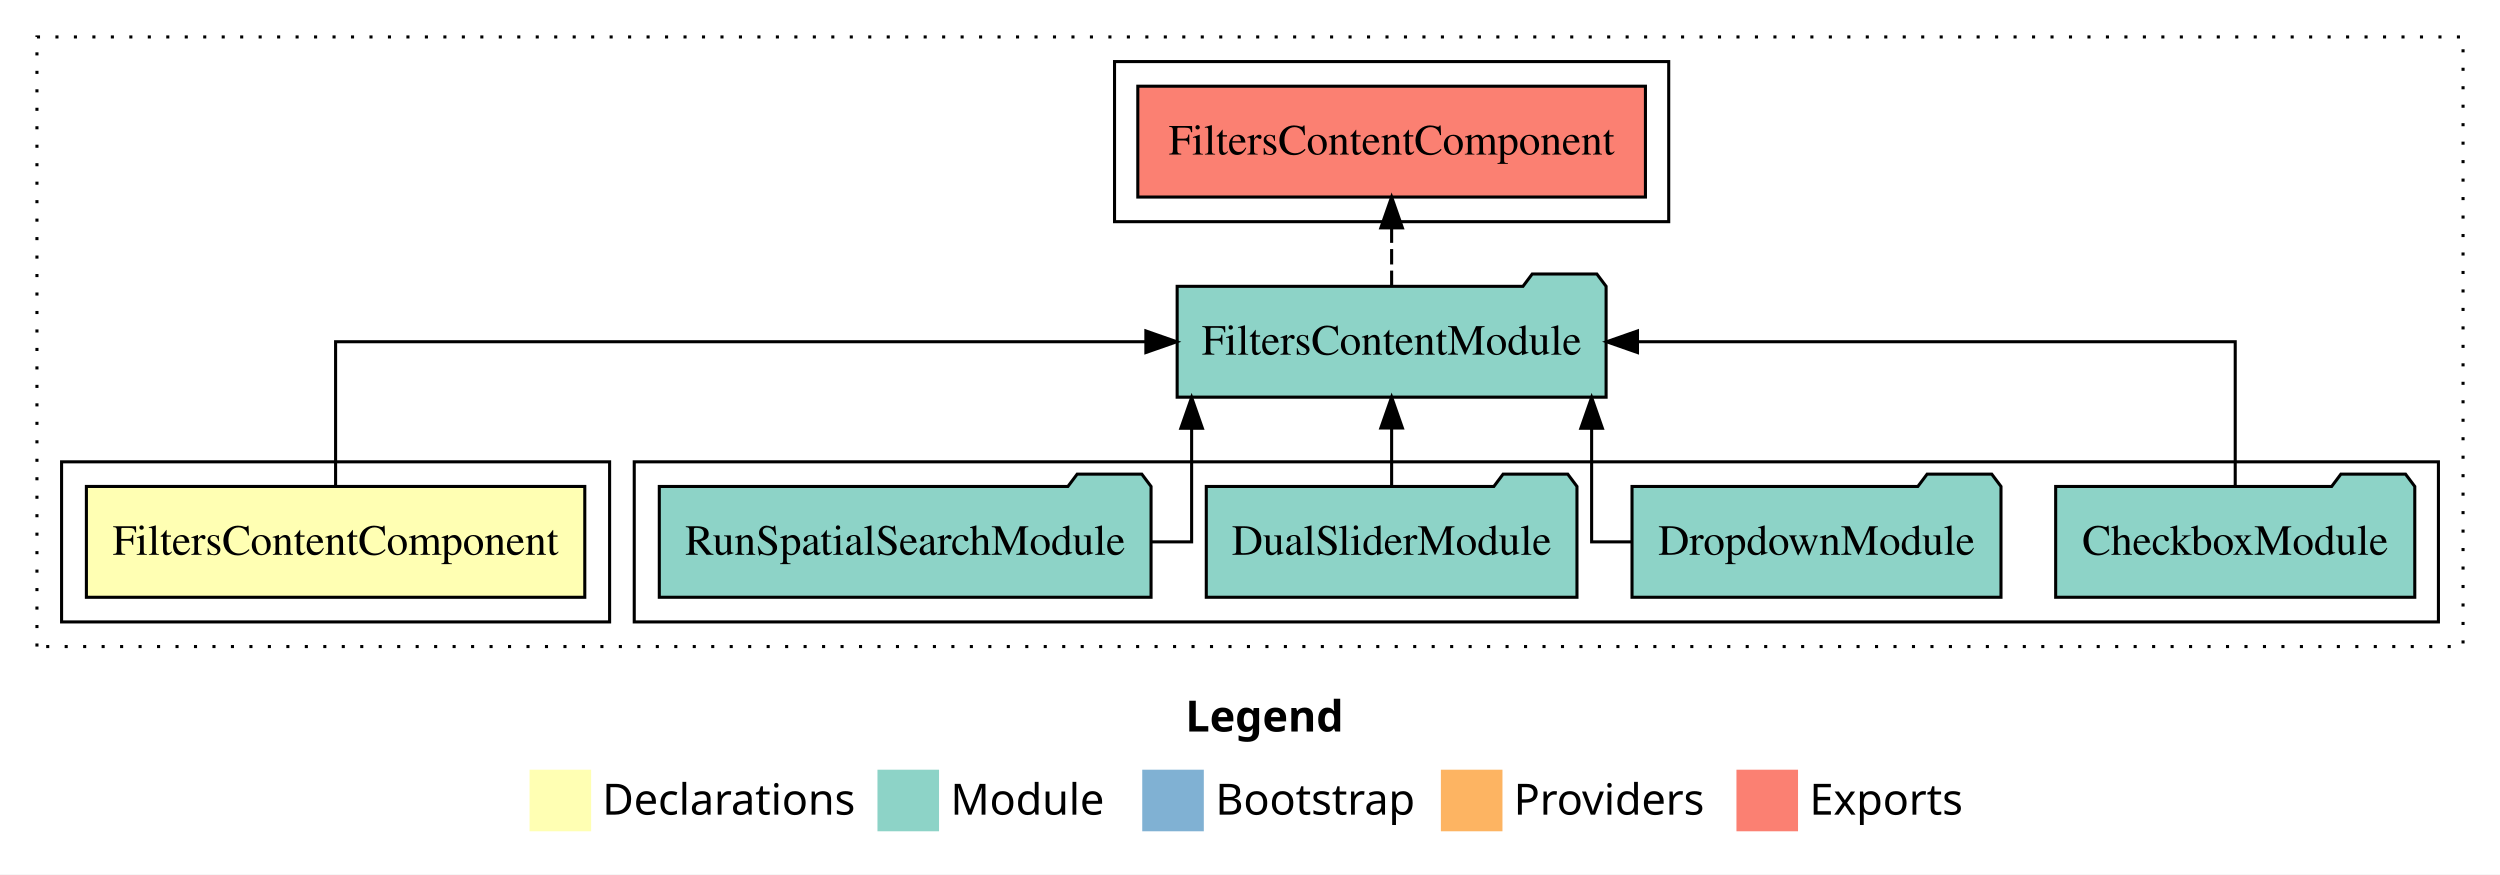
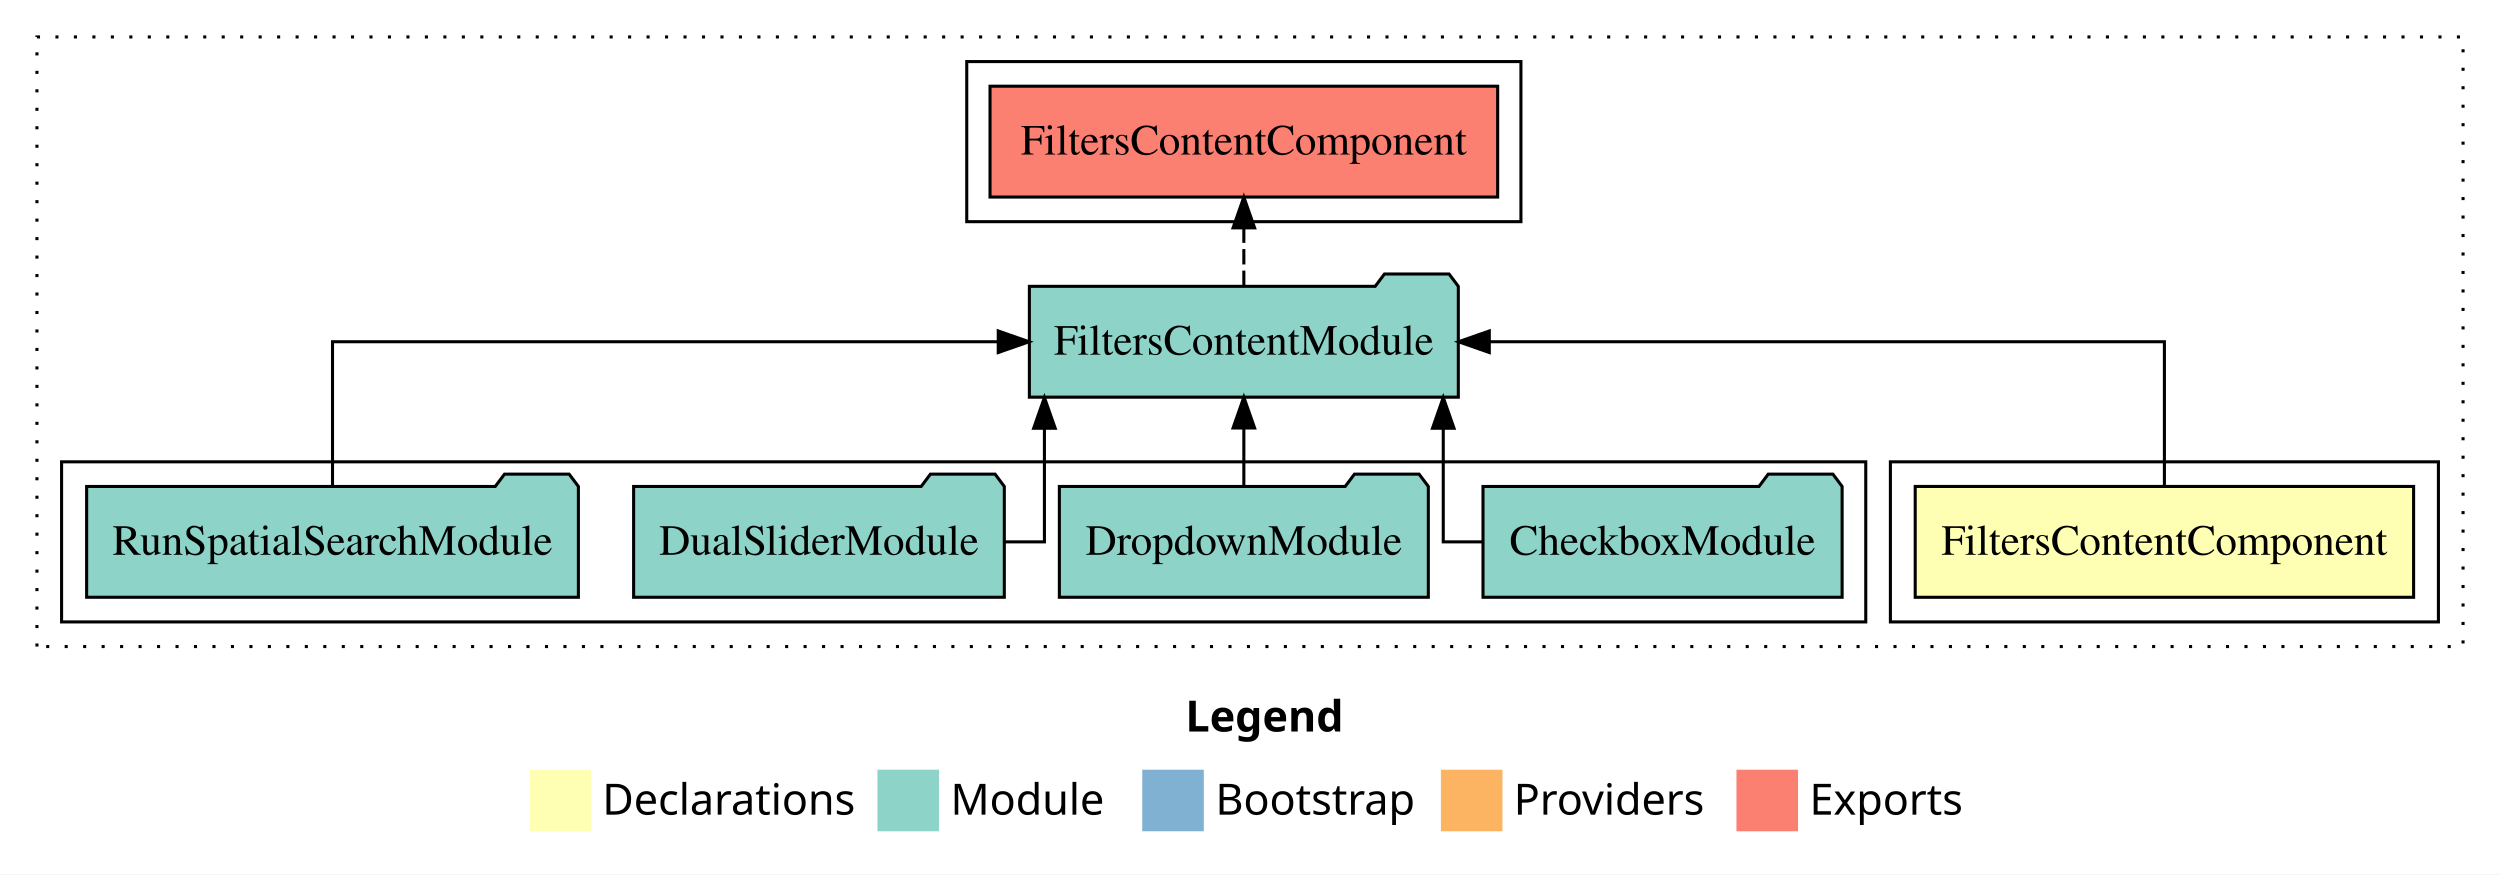
<svg xmlns="http://www.w3.org/2000/svg" width="812pt" height="284pt" viewBox="0.00 0.00 812.00 284.00">
  <g id="graph0" class="graph" transform="scale(1 1) rotate(0) translate(4 280)">
    <polygon fill="white" stroke="transparent" points="-4,4 -4,-280 808,-280 808,4 -4,4" />
    <text text-anchor="start" x="381.01" y="-42.4" font-family="Times-12" font-weight="bold" font-size="14.00">Legend</text>
    <polygon fill="#ffffb3" stroke="transparent" points="168,-10 168,-30 188,-30 188,-10 168,-10" />
    <text text-anchor="start" x="191.63" y="-15.4" font-family="Times-12" font-size="14.00">  Declarations</text>
    <polygon fill="#8dd3c7" stroke="transparent" points="281,-10 281,-30 301,-30 301,-10 281,-10" />
    <text text-anchor="start" x="304.73" y="-15.4" font-family="Times-12" font-size="14.00">  Module</text>
    <polygon fill="#80b1d3" stroke="transparent" points="367,-10 367,-30 387,-30 387,-10 367,-10" />
    <text text-anchor="start" x="390.78" y="-15.4" font-family="Times-12" font-size="14.00">  Bootstrap</text>
    <polygon fill="#fdb462" stroke="transparent" points="464,-10 464,-30 484,-30 484,-10 464,-10" />
    <text text-anchor="start" x="487.67" y="-15.4" font-family="Times-12" font-size="14.00">  Providers</text>
    <polygon fill="#fb8072" stroke="transparent" points="560,-10 560,-30 580,-30 580,-10 560,-10" />
    <text text-anchor="start" x="583.73" y="-15.4" font-family="Times-12" font-size="14.00">  Exports</text>
    <g id="clust1" class="cluster">
      <polygon fill="none" stroke="black" stroke-dasharray="1,5" points="8,-70 8,-268 796,-268 796,-70 8,-70" />
    </g>
+     <g id="clust2" class="cluster">
+       <polygon fill="none" stroke="black" points="610,-78 610,-130 788,-130 788,-78 610,-78" />
+     </g>
    <g id="clust5" class="cluster">
-       <polygon fill="none" stroke="black" points="358,-208 358,-260 538,-260 538,-208 358,-208" />
+       <polygon fill="none" stroke="black" points="310,-208 310,-260 490,-260 490,-208 310,-208" />
    </g>
    <g id="clust4" class="cluster">
-       <polygon fill="none" stroke="black" points="202,-78 202,-130 788,-130 788,-78 202,-78" />
-     </g>
-     <g id="clust2" class="cluster">
-       <polygon fill="none" stroke="black" points="16,-78 16,-130 194,-130 194,-78 16,-78" />
+       <polygon fill="none" stroke="black" points="16,-78 16,-130 602,-130 602,-78 16,-78" />
    </g>
    <g id="node1" class="node">
-       <polygon fill="#ffffb3" stroke="black" points="185.94,-122 24.06,-122 24.06,-86 185.94,-86 185.94,-122" />
-       <text text-anchor="middle" x="105" y="-99.8" font-family="Times,serif" font-size="14.00">FiltersContentComponent</text>
+       <polygon fill="#ffffb3" stroke="black" points="779.94,-122 618.06,-122 618.06,-86 779.94,-86 779.94,-122" />
+       <text text-anchor="middle" x="699" y="-99.8" font-family="Times,serif" font-size="14.00">FiltersContentComponent</text>
    </g>
    <g id="node2" class="node">
-       <polygon fill="#8dd3c7" stroke="black" points="517.66,-187 514.66,-191 493.66,-191 490.66,-187 378.34,-187 378.34,-151 517.66,-151 517.66,-187" />
-       <text text-anchor="middle" x="448" y="-164.8" font-family="Times,serif" font-size="14.00">FiltersContentModule</text>
+       <polygon fill="#8dd3c7" stroke="black" points="469.66,-187 466.66,-191 445.66,-191 442.66,-187 330.34,-187 330.34,-151 469.66,-151 469.66,-187" />
+       <text text-anchor="middle" x="400" y="-164.8" font-family="Times,serif" font-size="14.00">FiltersContentModule</text>
    </g>
    <g id="edge1" class="edge">
-       <path fill="none" stroke="black" d="M105,-122.11C105,-141.34 105,-169 105,-169 105,-169 368.18,-169 368.18,-169" />
-       <polygon fill="black" stroke="black" points="368.18,-172.5 378.18,-169 368.18,-165.5 368.18,-172.5" />
+       <path fill="none" stroke="black" d="M699,-122.11C699,-141.34 699,-169 699,-169 699,-169 479.72,-169 479.72,-169" />
+       <polygon fill="black" stroke="black" points="479.72,-165.5 469.72,-169 479.72,-172.5 479.72,-165.5" />
    </g>
    <g id="node7" class="node">
-       <polygon fill="#fb8072" stroke="black" points="530.44,-252 365.56,-252 365.56,-216 530.44,-216 530.44,-252" />
-       <text text-anchor="middle" x="448" y="-229.8" font-family="Times,serif" font-size="14.00">FiltersContentComponent </text>
+       <polygon fill="#fb8072" stroke="black" points="482.44,-252 317.56,-252 317.56,-216 482.44,-216 482.44,-252" />
+       <text text-anchor="middle" x="400" y="-229.8" font-family="Times,serif" font-size="14.00">FiltersContentComponent </text>
    </g>
    <g id="edge6" class="edge">
-       <path fill="none" stroke="black" stroke-dasharray="5,2" d="M448,-187.11C448,-187.11 448,-205.99 448,-205.99" />
-       <polygon fill="black" stroke="black" points="444.5,-205.99 448,-215.99 451.5,-205.99 444.5,-205.99" />
+       <path fill="none" stroke="black" stroke-dasharray="5,2" d="M400,-187.11C400,-187.11 400,-205.99 400,-205.99" />
+       <polygon fill="black" stroke="black" points="396.5,-205.99 400,-215.99 403.5,-205.99 396.5,-205.99" />
    </g>
    <g id="node3" class="node">
-       <polygon fill="#8dd3c7" stroke="black" points="780.32,-122 777.32,-126 756.32,-126 753.32,-122 663.68,-122 663.68,-86 780.32,-86 780.32,-122" />
-       <text text-anchor="middle" x="722" y="-99.8" font-family="Times,serif" font-size="14.00">CheckboxModule</text>
+       <polygon fill="#8dd3c7" stroke="black" points="594.32,-122 591.32,-126 570.32,-126 567.32,-122 477.68,-122 477.68,-86 594.32,-86 594.32,-122" />
+       <text text-anchor="middle" x="536" y="-99.8" font-family="Times,serif" font-size="14.00">CheckboxModule</text>
    </g>
    <g id="edge2" class="edge">
-       <path fill="none" stroke="black" d="M722,-122.11C722,-141.34 722,-169 722,-169 722,-169 527.85,-169 527.85,-169" />
-       <polygon fill="black" stroke="black" points="527.85,-165.5 517.85,-169 527.85,-172.5 527.85,-165.5" />
+       <path fill="none" stroke="black" d="M477.83,-104C470.1,-104 464.77,-104 464.77,-104 464.77,-104 464.77,-140.89 464.77,-140.89" />
+       <polygon fill="black" stroke="black" points="461.27,-140.89 464.77,-150.89 468.27,-140.89 461.27,-140.89" />
    </g>
    <g id="node4" class="node">
-       <polygon fill="#8dd3c7" stroke="black" points="645.92,-122 642.92,-126 621.92,-126 618.92,-122 526.08,-122 526.08,-86 645.92,-86 645.92,-122" />
-       <text text-anchor="middle" x="586" y="-99.8" font-family="Times,serif" font-size="14.00">DropdownModule</text>
+       <polygon fill="#8dd3c7" stroke="black" points="459.92,-122 456.92,-126 435.92,-126 432.92,-122 340.08,-122 340.08,-86 459.92,-86 459.92,-122" />
+       <text text-anchor="middle" x="400" y="-99.8" font-family="Times,serif" font-size="14.00">DropdownModule</text>
    </g>
    <g id="edge3" class="edge">
-       <path fill="none" stroke="black" d="M526.02,-104C518.27,-104 512.96,-104 512.96,-104 512.96,-104 512.96,-140.89 512.96,-140.89" />
-       <polygon fill="black" stroke="black" points="509.46,-140.89 512.96,-150.89 516.46,-140.89 509.46,-140.89" />
+       <path fill="none" stroke="black" d="M400,-122.11C400,-122.11 400,-140.99 400,-140.99" />
+       <polygon fill="black" stroke="black" points="396.5,-140.99 400,-150.99 403.5,-140.99 396.5,-140.99" />
    </g>
    <g id="node5" class="node">
-       <polygon fill="#8dd3c7" stroke="black" points="508.2,-122 505.2,-126 484.2,-126 481.2,-122 387.8,-122 387.8,-86 508.2,-86 508.2,-122" />
-       <text text-anchor="middle" x="448" y="-99.8" font-family="Times,serif" font-size="14.00">DualSliderModule</text>
+       <polygon fill="#8dd3c7" stroke="black" points="322.2,-122 319.2,-126 298.2,-126 295.2,-122 201.8,-122 201.8,-86 322.2,-86 322.2,-122" />
+       <text text-anchor="middle" x="262" y="-99.8" font-family="Times,serif" font-size="14.00">DualSliderModule</text>
    </g>
    <g id="edge4" class="edge">
-       <path fill="none" stroke="black" d="M448,-122.11C448,-122.11 448,-140.99 448,-140.99" />
-       <polygon fill="black" stroke="black" points="444.5,-140.99 448,-150.99 451.5,-140.99 444.5,-140.99" />
+       <path fill="none" stroke="black" d="M322.14,-104C329.91,-104 335.23,-104 335.23,-104 335.23,-104 335.23,-140.89 335.23,-140.89" />
+       <polygon fill="black" stroke="black" points="331.73,-140.89 335.23,-150.89 338.73,-140.89 331.73,-140.89" />
    </g>
    <g id="node6" class="node">
-       <polygon fill="#8dd3c7" stroke="black" points="369.86,-122 366.86,-126 345.86,-126 342.86,-122 210.14,-122 210.14,-86 369.86,-86 369.86,-122" />
-       <text text-anchor="middle" x="290" y="-99.8" font-family="Times,serif" font-size="14.00">RunSpatialSearchModule</text>
+       <polygon fill="#8dd3c7" stroke="black" points="183.86,-122 180.86,-126 159.86,-126 156.86,-122 24.14,-122 24.14,-86 183.86,-86 183.86,-122" />
+       <text text-anchor="middle" x="104" y="-99.8" font-family="Times,serif" font-size="14.00">RunSpatialSearchModule</text>
    </g>
    <g id="edge5" class="edge">
-       <path fill="none" stroke="black" d="M370.1,-104C377.93,-104 383.04,-104 383.04,-104 383.04,-104 383.04,-140.89 383.04,-140.89" />
-       <polygon fill="black" stroke="black" points="379.54,-140.89 383.04,-150.89 386.54,-140.89 379.54,-140.89" />
+       <path fill="none" stroke="black" d="M104,-122.11C104,-141.34 104,-169 104,-169 104,-169 320.23,-169 320.23,-169" />
+       <polygon fill="black" stroke="black" points="320.23,-172.5 330.23,-169 320.23,-165.5 320.23,-172.5" />
    </g>
  </g>
</svg>
